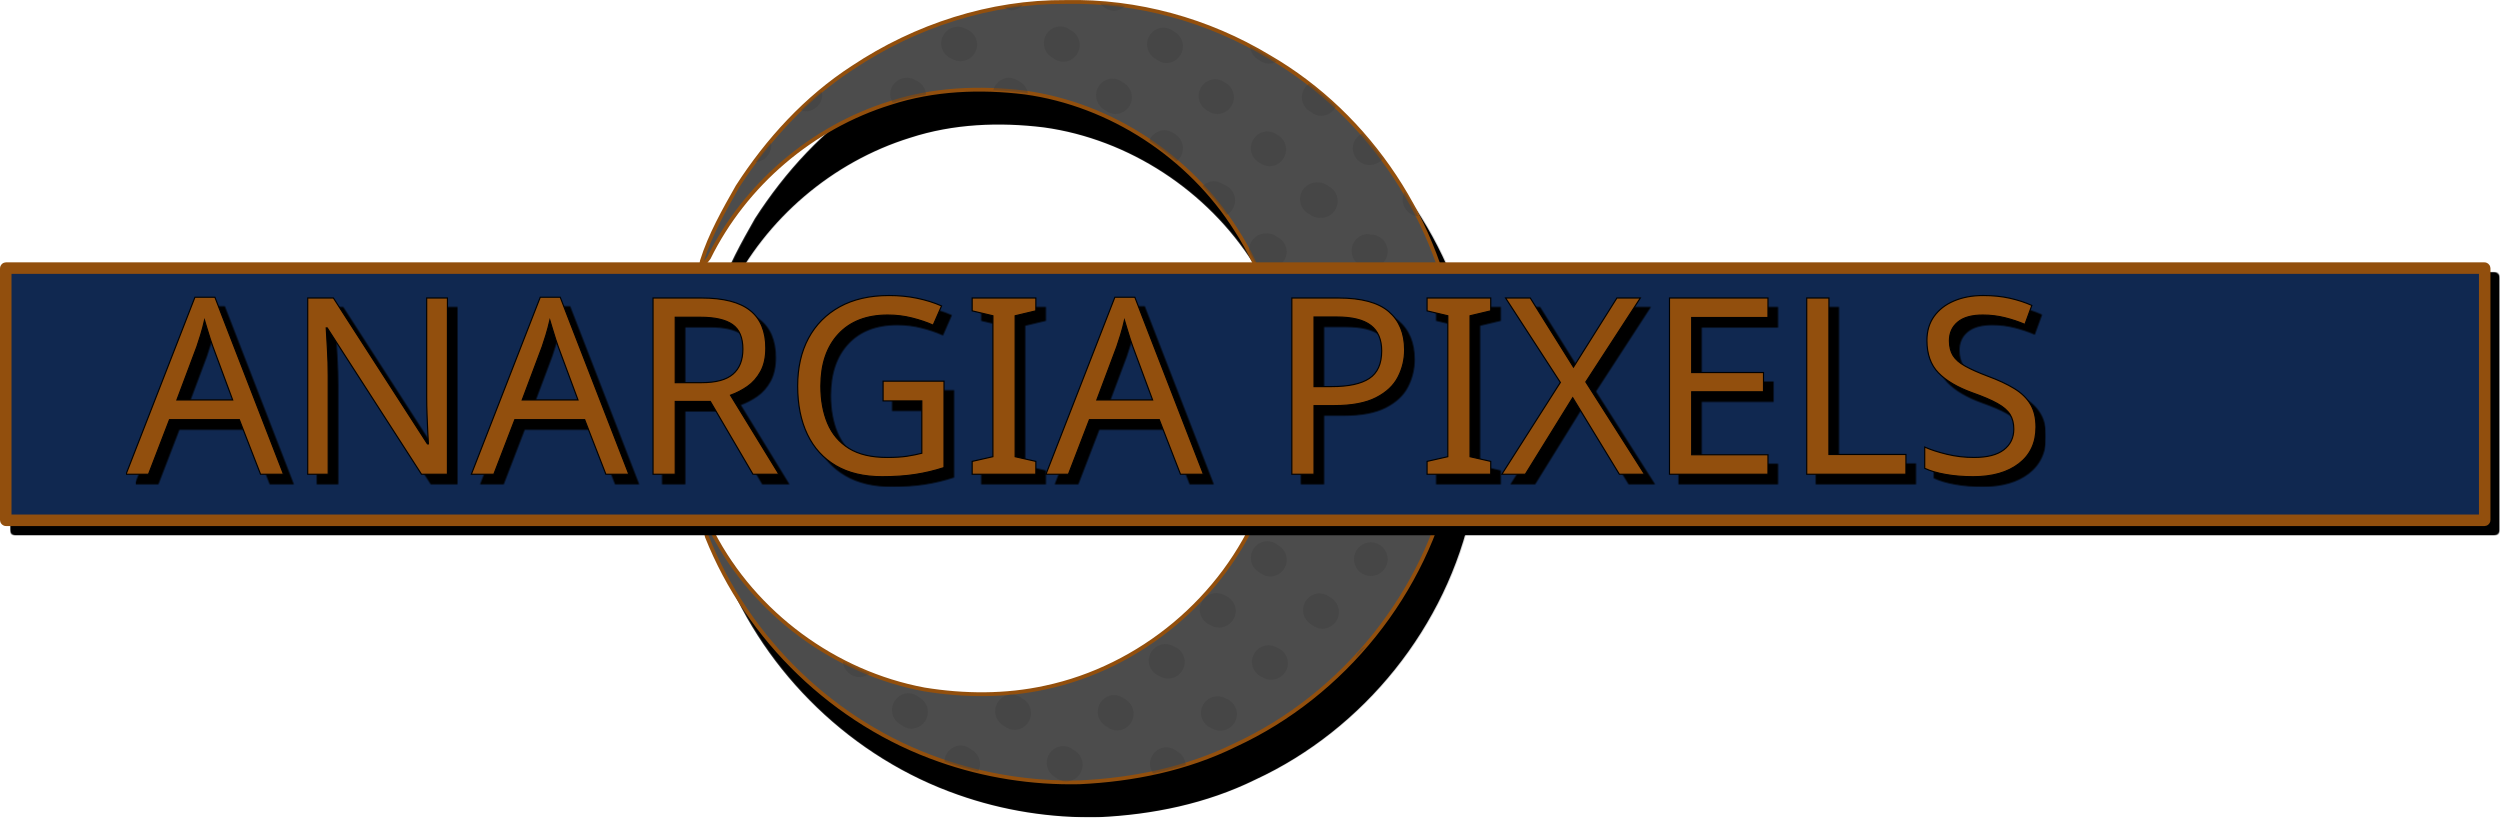
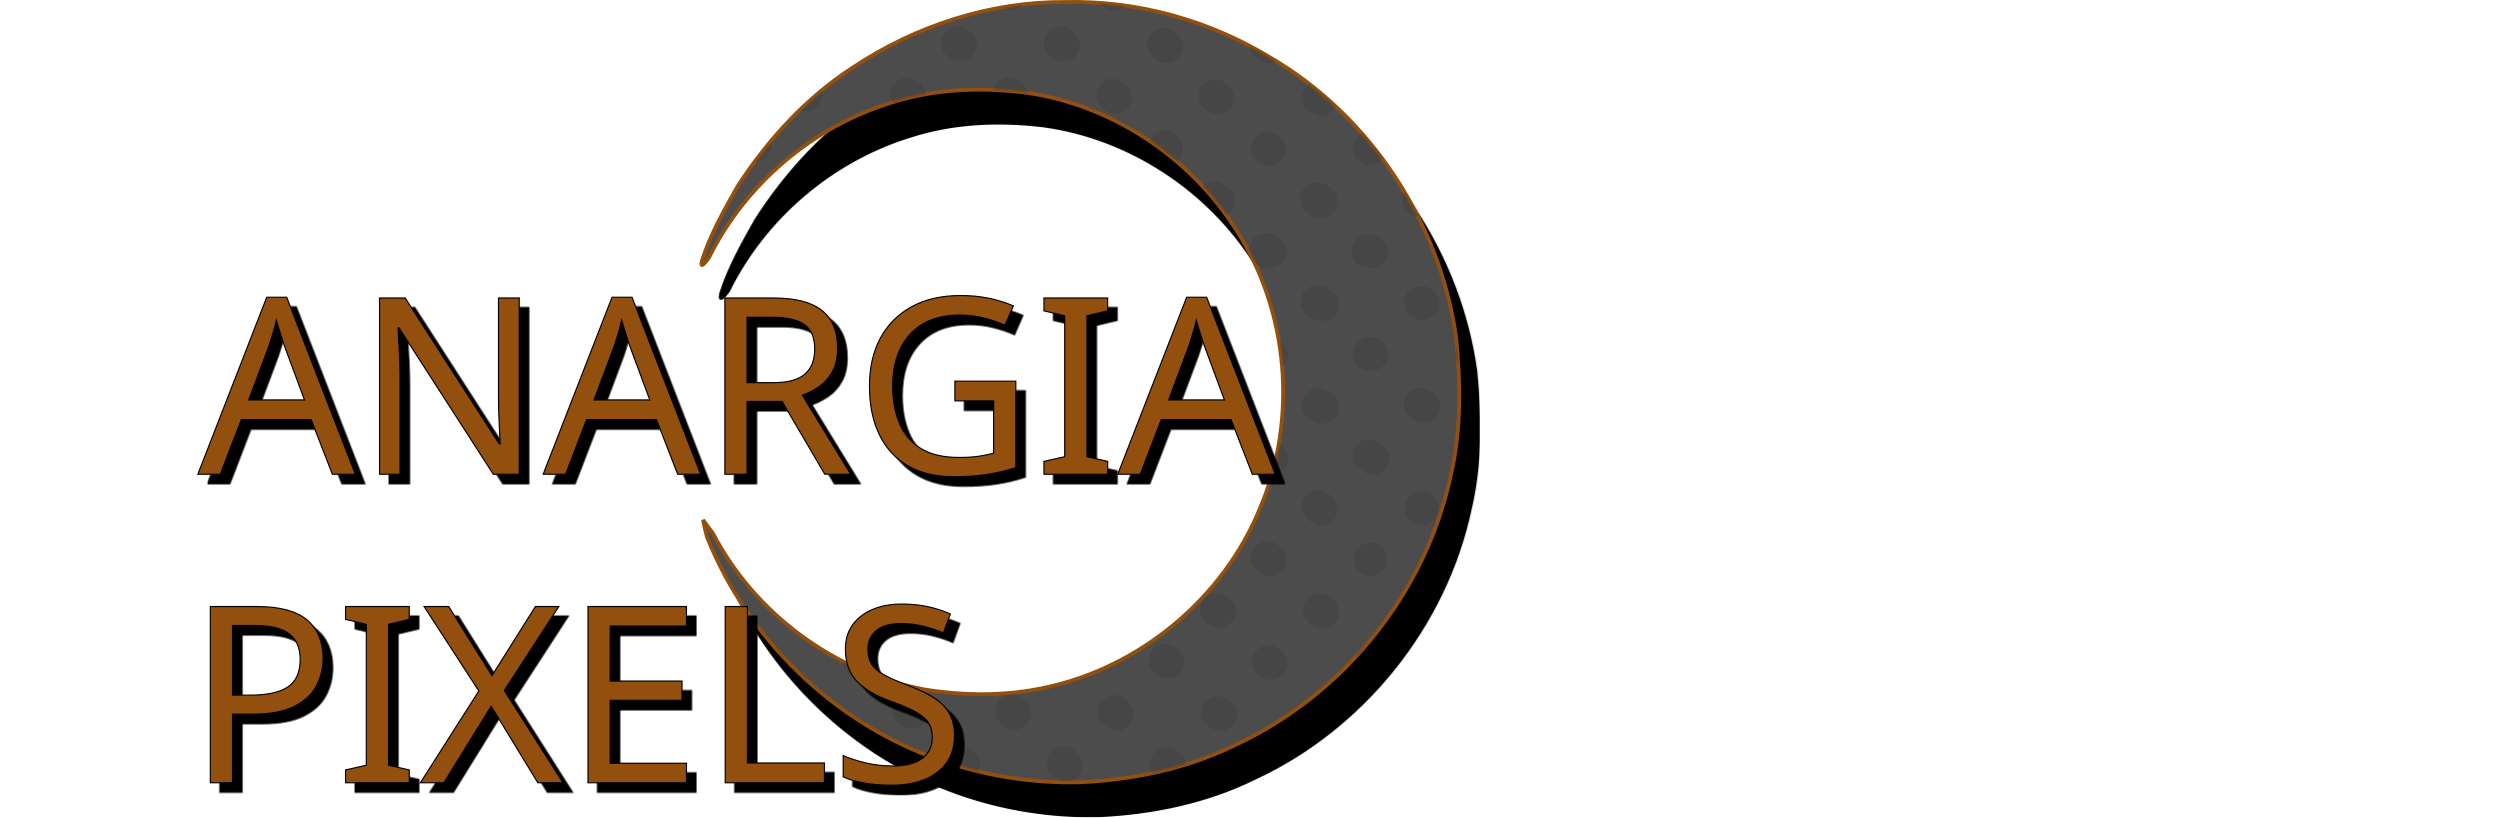
<svg xmlns="http://www.w3.org/2000/svg" width="864.289" height="282.545" viewBox="0 0 864.289 282.545" version="1.1" id="svg5">
  <defs id="defs2">
    <filter style="color-interpolation-filters:sRGB" id="filter16580" x="-0" y="-0.004" width="1.008" height="1.168">
      <feFlood flood-opacity="1" flood-color="rgb(0,0,0)" result="flood" id="feFlood16570" />
      <feComposite in="flood" in2="SourceGraphic" operator="in" result="composite1" id="feComposite16572" />
      <feGaussianBlur in="composite1" stdDeviation="0" result="blur" id="feGaussianBlur16574" />
      <feOffset dx="6.632" dy="11.4" result="offset" id="feOffset16576" />
      <feComposite in="SourceGraphic" in2="offset" operator="over" result="composite2" id="feComposite16578" />
    </filter>
    <filter style="color-interpolation-filters:sRGB" id="filter23735" x="-0.003" y="-0.002" width="1.03" height="1.047">
      <feFlood flood-opacity="1" flood-color="rgb(0,0,0)" result="flood" id="feFlood23725" />
      <feComposite in="flood" in2="SourceGraphic" operator="in" result="composite1" id="feComposite23727" />
      <feGaussianBlur in="composite1" stdDeviation="0" result="blur" id="feGaussianBlur23729" />
      <feOffset dx="6.632" dy="11.4" result="offset" id="feOffset23731" />
      <feComposite in="SourceGraphic" in2="offset" operator="over" result="composite2" id="feComposite23733" />
    </filter>
    <filter style="color-interpolation-filters:sRGB" id="filter1163" x="-0" y="-0.004" width="1.008" height="1.097">
      <feFlood flood-opacity="1" flood-color="rgb(0,0,0)" result="flood" id="feFlood1153" />
      <feComposite in="flood" in2="SourceGraphic" operator="in" result="composite1" id="feComposite1155" />
      <feGaussianBlur in="composite1" stdDeviation="0" result="blur" id="feGaussianBlur1157" />
      <feOffset dx="6.4" dy="6.4" result="offset" id="feOffset1159" />
      <feComposite in="SourceGraphic" in2="offset" operator="over" result="composite2" id="feComposite1161" />
    </filter>
    <filter style="color-interpolation-filters:sRGB" id="filter23735-5" x="-0.003" y="-0.002" width="1.03" height="1.047">
      <feFlood flood-opacity="1" flood-color="rgb(0,0,0)" result="flood" id="feFlood23725-5" />
      <feComposite in="flood" in2="SourceGraphic" operator="in" result="composite1" id="feComposite23727-3" />
      <feGaussianBlur in="composite1" stdDeviation="0" result="blur" id="feGaussianBlur23729-5" />
      <feOffset dx="6.632" dy="11.4" result="offset" id="feOffset23731-3" />
      <feComposite in="SourceGraphic" in2="offset" operator="over" result="composite2" id="feComposite23733-2" />
    </filter>
-     <filter style="color-interpolation-filters:sRGB" id="filter3571" x="-0" y="-0.003" width="1.005" height="1.06">
+     <filter style="color-interpolation-filters:sRGB" id="filter3571" x="-0" y="-0.001" width="1.009" height="1.022">
      <feFlood flood-opacity="1" flood-color="rgb(0,0,0)" result="flood" id="feFlood3561" />
      <feComposite in="flood" in2="SourceGraphic" operator="in" result="composite1" id="feComposite3563" />
      <feGaussianBlur in="composite1" stdDeviation="0" result="blur" id="feGaussianBlur3565" />
      <feOffset dx="3.3" dy="3.3" result="offset" id="feOffset3567" />
      <feComposite in="SourceGraphic" in2="offset" operator="over" result="composite2" id="feComposite3569" />
    </filter>
    <filter style="color-interpolation-filters:sRGB" id="filter1040" x="-0.002" y="-0.023" width="1.008" height="1.083">
      <feFlood flood-opacity="1" flood-color="rgb(0,0,0)" result="flood" id="feFlood1030" />
      <feComposite in="flood" in2="SourceGraphic" operator="in" result="composite1" id="feComposite1032" />
      <feGaussianBlur in="composite1" stdDeviation="0" result="blur" id="feGaussianBlur1034" />
      <feOffset dx="3.3" dy="3.3" result="offset" id="feOffset1036" />
      <feComposite in="SourceGraphic" in2="offset" operator="over" result="composite2" id="feComposite1038" />
    </filter>
  </defs>
  <g id="layer1" transform="translate(-183.6566,-175.4587)">
    <rect style="display:none;fill:#1f1f1f;fill-opacity:1;stroke:#924f0d;stroke-width:6.4;stroke-linecap:round;stroke-linejoin:miter;stroke-dasharray:none;stroke-opacity:1;paint-order:fill markers stroke" id="rect27076" width="907.583" height="435.66" x="160.36" y="163.141" ry="0.1" />
    <g id="g2379">
      <path style="fill:#4c4c4c;fill-opacity:1;stroke:#924f0d;stroke-width:1.318;stroke-linecap:round;stroke-linejoin:miter;stroke-dasharray:none;stroke-opacity:1;paint-order:fill markers stroke;filter:url(#filter23735)" d="m 552.108,176.146 c -26.117,-0.191 -51.903,8.22 -73.584,22.623 -16.19,10.477 -29.499,25.047 -39.912,41.182 -4.673,8.249 -9.442,16.635 -12.298,25.705 -0.865,3.373 1.729,-0.172 2.403,-1.044 12.53,-25.413 35.755,-45.182 62.787,-53.561 14.964,-4.87 31.018,-5.505 46.505,-3.601 29.678,4.102 57.043,22.182 72.96,47.422 18.255,28.193 21.363,65.316 8.355,96.167 -12.7,31.186 -41.412,55.147 -74.317,62.12 -13.698,2.993 -27.986,2.898 -41.805,0.651 -30.866,-5.748 -58.645,-26.182 -73.14,-54.096 -1.139,-1.382 -2.327,-3.131 -3.355,-4.505 0.395,1.868 0.772,3.72 1.324,5.788 14.19,35.635 44.185,64.561 80.424,77.201 15.478,5.476 31.995,8.073 48.394,7.715 18.54,-0.857 37.09,-4.655 53.82,-12.884 37.483,-17.323 66.026,-52.812 74.55,-93.261 3.639,-15.444 3.414,-31.523 1.901,-47.224 -5.464,-40.006 -29.704,-77.166 -64.739,-97.452 -21.113,-12.72 -45.606,-19.471 -70.276,-18.946 z" id="path18500" />
      <path id="path4221" style="display:inline;opacity:0.345;fill:#3b3b3b;fill-opacity:1;stroke:none;stroke-width:1.549;stroke-linecap:round;stroke-dasharray:none;stroke-opacity:1;paint-order:fill markers stroke" d="m 563.921,176.608 a 5.818,5.818 0 0 0 1.377,1.271 5.818,5.818 0 0 0 3.502,1.334 5.818,5.818 0 0 0 3.795,-1.709 c -2.879,-0.401 -5.771,-0.692 -8.674,-0.896 z m -26.58,0.479 c -2.166,0.253 -4.315,0.615 -6.465,0.98 a 5.818,5.818 0 0 0 2.459,0.938 5.818,5.818 0 0 0 4.006,-1.918 z m 12.873,7.49 a 5.818,5.818 0 0 0 -5.68,5.908 5.818,5.818 0 0 0 3.137,5.021 5.818,5.818 0 0 0 3.502,1.334 5.818,5.818 0 0 0 5.771,-5.816 l -0.002,-0.186 a 5.818,5.818 0 0 0 -3.184,-4.965 5.818,5.818 0 0 0 -3.545,-1.297 z m -35.516,0.123 a 5.818,5.818 0 0 0 -5.68,5.91 5.818,5.818 0 0 0 3.672,5.16 5.818,5.818 0 0 0 3.02,0.861 5.818,5.818 0 0 0 5.771,-5.818 l -0.004,-0.184 a 5.818,5.818 0 0 0 -3.73,-5.096 5.818,5.818 0 0 0 -3.049,-0.834 z m 71.189,0.297 a 5.818,5.818 0 0 0 -5.68,5.908 5.818,5.818 0 0 0 3.137,5.023 5.818,5.818 0 0 0 3.5,1.334 5.818,5.818 0 0 0 5.773,-5.818 l -0.004,-0.184 a 5.818,5.818 0 0 0 -3.188,-4.967 5.818,5.818 0 0 0 -3.539,-1.297 z m 29.869,6.402 a 5.818,5.818 0 0 0 3.051,4.738 5.818,5.818 0 0 0 3.5,1.334 5.818,5.818 0 0 0 2.748,-0.742 c -0.824,-0.503 -1.624,-1.043 -2.461,-1.527 -2.237,-1.348 -4.529,-2.591 -6.838,-3.803 z m -118.684,10.928 a 5.818,5.818 0 0 0 -5.68,5.908 5.818,5.818 0 0 0 0.943,2.746 c 3.77,-1.195 7.606,-2.125 11.484,-2.814 a 5.818,5.818 0 0 0 -3.699,-5.006 5.818,5.818 0 0 0 -3.049,-0.834 z m 35.252,0 a 5.818,5.818 0 0 0 -5.287,4.338 c 3.744,0.142 7.481,0.441 11.184,0.896 0.274,0.038 0.545,0.096 0.818,0.137 a 5.818,5.818 0 0 0 -3.439,-4.324 5.818,5.818 0 0 0 -3.275,-1.047 z m 35.936,0.297 a 5.818,5.818 0 0 0 -5.678,5.908 5.818,5.818 0 0 0 3.137,5.021 5.818,5.818 0 0 0 3.498,1.334 5.818,5.818 0 0 0 5.773,-5.818 l -0.004,-0.182 a 5.818,5.818 0 0 0 -3.182,-4.965 5.818,5.818 0 0 0 -3.545,-1.299 z m 35.463,0.209 a 5.818,5.818 0 0 0 -5.68,5.91 5.818,5.818 0 0 0 3.145,5.023 5.818,5.818 0 0 0 3.283,1.121 5.818,5.818 0 0 0 5.771,-5.818 l -0.004,-0.182 a 5.818,5.818 0 0 0 -3.199,-4.969 5.818,5.818 0 0 0 -3.316,-1.086 z m 32.51,1.561 a 5.818,5.818 0 0 0 -2.516,4.768 5.818,5.818 0 0 0 3.135,5.021 5.818,5.818 0 0 0 3.502,1.336 5.818,5.818 0 0 0 5.162,-3.244 c -2.97,-2.769 -6.064,-5.401 -9.283,-7.881 z m -168.586,2.668 c -2.48,2.057 -4.866,4.224 -7.184,6.465 a 5.818,5.818 0 0 0 1.684,0.434 5.818,5.818 0 0 0 5.771,-5.816 l -0.002,-0.184 a 5.818,5.818 0 0 0 -0.27,-0.898 z m 118.451,13.398 a 5.818,5.818 0 0 0 -5.119,3.656 c 3.277,2.2 6.425,4.585 9.438,7.133 a 5.818,5.818 0 0 0 2.201,-4.553 l -0.004,-0.184 a 5.818,5.818 0 0 0 -3.201,-4.969 5.818,5.818 0 0 0 -3.314,-1.084 z m 35.67,0.42 a 5.818,5.818 0 0 0 -5.678,5.908 5.818,5.818 0 0 0 3.143,5.025 5.818,5.818 0 0 0 3.285,1.121 5.818,5.818 0 0 0 5.771,-5.818 l -0.002,-0.184 a 5.818,5.818 0 0 0 -3.203,-4.969 5.818,5.818 0 0 0 -3.316,-1.084 z m 32.791,0.719 a 5.818,5.818 0 0 0 -3.217,5.189 5.818,5.818 0 0 0 5.863,5.727 5.818,5.818 0 0 0 4.496,-2.186 c -2.245,-3.019 -4.655,-5.909 -7.143,-8.73 z m -204.51,3.189 c -1.821,2.194 -3.577,4.438 -5.271,6.729 a 5.818,5.818 0 0 0 5.514,-5.746 l -0.002,-0.186 a 5.818,5.818 0 0 0 -0.24,-0.797 z m 153.043,13.311 a 5.818,5.818 0 0 0 -3.697,1.695 c 2.96,3.168 5.736,6.5 8.27,10.01 a 5.818,5.818 0 0 0 2.998,-5.061 l -0.002,-0.186 a 5.818,5.818 0 0 0 -3.201,-4.967 5.818,5.818 0 0 0 -1.234,-0.582 5.818,5.818 0 0 0 -3.133,-0.91 z m 36.303,0.408 a 5.818,5.818 0 0 0 -0.307,0.09 5.818,5.818 0 0 0 -0.322,-0.078 5.818,5.818 0 0 0 -5.68,5.908 5.818,5.818 0 0 0 3.137,5.021 5.818,5.818 0 0 0 3.502,1.334 5.818,5.818 0 0 0 0.322,-0.088 5.818,5.818 0 0 0 0.307,0.078 5.818,5.818 0 0 0 5.771,-5.82 l -0.004,-0.184 a 5.818,5.818 0 0 0 -3.186,-4.965 5.818,5.818 0 0 0 -3.541,-1.297 z m 29.887,3.217 a 5.818,5.818 0 0 0 -0.732,2.912 5.818,5.818 0 0 0 5.457,5.621 c -1.47,-2.902 -3.053,-5.743 -4.725,-8.533 z m -47.514,14.408 a 5.818,5.818 0 0 0 -0.311,0.09 5.818,5.818 0 0 0 -0.318,-0.076 5.818,5.818 0 0 0 -5.68,5.908 5.818,5.818 0 0 0 0.221,0.738 c 0.531,1.015 1.086,2.019 1.582,3.051 a 5.818,5.818 0 0 0 1.334,1.232 5.818,5.818 0 0 0 3.502,1.334 5.818,5.818 0 0 0 0.479,-0.051 5.818,5.818 0 0 0 0.15,0.039 5.818,5.818 0 0 0 0.324,-0.09 5.818,5.818 0 0 0 1.02,-0.279 5.818,5.818 0 0 0 4.43,-5.449 l -0.004,-0.184 a 5.818,5.818 0 0 0 -3.184,-4.965 5.818,5.818 0 0 0 -3.545,-1.299 z m 34.834,0.223 a 5.818,5.818 0 0 0 -5.68,5.908 5.818,5.818 0 0 0 5.863,5.727 5.818,5.818 0 0 0 0.035,-0.01 5.818,5.818 0 0 0 0.807,0.209 5.818,5.818 0 0 0 5.77,-5.82 l -0.002,-0.184 a 5.818,5.818 0 0 0 -5.953,-5.633 5.818,5.818 0 0 0 -0.01,0.004 5.818,5.818 0 0 0 -0.83,-0.201 z m -17.627,17.627 a 5.818,5.818 0 0 0 -5.68,5.908 5.818,5.818 0 0 0 3.137,5.021 5.818,5.818 0 0 0 3.502,1.336 5.818,5.818 0 0 0 0.059,-0.006 5.818,5.818 0 0 0 0.781,0.201 5.818,5.818 0 0 0 5.771,-5.816 l -0.002,-0.184 a 5.818,5.818 0 0 0 -3.184,-4.965 5.818,5.818 0 0 0 -3.543,-1.299 5.818,5.818 0 0 0 -0.012,0.004 5.818,5.818 0 0 0 -0.83,-0.201 z m 36.303,0.408 a 5.818,5.818 0 0 0 -0.307,0.09 5.818,5.818 0 0 0 -0.322,-0.078 5.818,5.818 0 0 0 -5.68,5.908 5.818,5.818 0 0 0 5.863,5.725 5.818,5.818 0 0 0 0.324,-0.09 5.818,5.818 0 0 0 0.307,0.08 5.818,5.818 0 0 0 5.771,-5.818 l -0.004,-0.184 a 5.818,5.818 0 0 0 -5.953,-5.633 z m -17.625,17.627 a 5.818,5.818 0 0 0 -0.305,0.088 5.818,5.818 0 0 0 -0.326,-0.078 5.818,5.818 0 0 0 -5.68,5.91 5.818,5.818 0 0 0 5.863,5.725 5.818,5.818 0 0 0 0.328,-0.09 5.818,5.818 0 0 0 0.303,0.078 5.818,5.818 0 0 0 5.771,-5.816 l -0.002,-0.186 a 5.818,5.818 0 0 0 -5.953,-5.631 z m -31.691,1.547 c 0.481,2.869 0.884,5.751 1.129,8.65 a 5.818,5.818 0 0 0 1.83,-3.961 l -0.004,-0.186 a 5.818,5.818 0 0 0 -2.955,-4.504 z m 61.561,1.715 a 5.818,5.818 0 0 0 -0.717,2.867 5.818,5.818 0 0 0 1.156,3.215 c -0.122,-2.032 -0.264,-4.059 -0.439,-6.082 z m -48.127,14.375 a 5.818,5.818 0 0 0 -5.678,5.908 5.818,5.818 0 0 0 3.135,5.021 5.818,5.818 0 0 0 3.502,1.334 5.818,5.818 0 0 0 0.324,-0.09 5.818,5.818 0 0 0 0.307,0.08 5.818,5.818 0 0 0 5.771,-5.818 l -0.002,-0.184 a 5.818,5.818 0 0 0 -3.732,-5.098 5.818,5.818 0 0 0 -0.453,-0.205 5.818,5.818 0 0 0 -3.174,-0.949 z m 35.254,0 a 5.818,5.818 0 0 0 -5.68,5.908 5.818,5.818 0 0 0 3.818,5.199 5.818,5.818 0 0 0 3.096,0.936 5.818,5.818 0 0 0 5.771,-5.818 l -0.004,-0.184 a 5.818,5.818 0 0 0 -3.871,-5.131 5.818,5.818 0 0 0 -3.131,-0.91 z m -17.627,17.627 a 5.818,5.818 0 0 0 -5.68,5.908 5.818,5.818 0 0 0 3.285,5.061 5.818,5.818 0 0 0 3.576,1.406 5.818,5.818 0 0 0 5.771,-5.816 l -0.002,-0.184 a 5.818,5.818 0 0 0 -3.324,-4.998 5.818,5.818 0 0 0 -3.627,-1.377 z m -31.064,1.584 c -0.608,3.583 -1.37,7.14 -2.355,10.639 a 5.818,5.818 0 0 0 5.527,-5.789 l -0.002,-0.182 a 5.818,5.818 0 0 0 -3.17,-4.668 z m 13.438,16.043 a 5.818,5.818 0 0 0 -5.678,5.906 5.818,5.818 0 0 0 3.131,5.021 5.818,5.818 0 0 0 3.506,1.336 5.818,5.818 0 0 0 5.771,-5.818 l -0.004,-0.184 a 5.818,5.818 0 0 0 -3.186,-4.965 5.818,5.818 0 0 0 -3.541,-1.297 z m 35.674,0.42 a 5.818,5.818 0 0 0 -5.68,5.908 5.818,5.818 0 0 0 5.863,5.725 5.818,5.818 0 0 0 5.771,-5.816 l -0.002,-0.186 a 5.818,5.818 0 0 0 -5.953,-5.631 z m -248.15,9.992 c 0.019,0.091 0.045,0.192 0.064,0.283 a 5.818,5.818 0 0 0 0.135,-0.016 c -0.062,-0.084 -0.138,-0.186 -0.199,-0.268 z m 194.85,7.213 a 5.818,5.818 0 0 0 -5.678,5.908 5.818,5.818 0 0 0 3.139,5.025 5.818,5.818 0 0 0 3.498,1.332 5.818,5.818 0 0 0 5.773,-5.818 l -0.004,-0.186 a 5.818,5.818 0 0 0 -3.184,-4.963 5.818,5.818 0 0 0 -3.545,-1.299 z m 35.674,0.42 a 5.818,5.818 0 0 0 -5.68,5.91 5.818,5.818 0 0 0 5.865,5.725 5.818,5.818 0 0 0 5.77,-5.818 l -0.002,-0.184 a 5.818,5.818 0 0 0 -5.953,-5.633 z m -53.352,17.541 a 5.818,5.818 0 0 0 -5.68,5.908 5.818,5.818 0 0 0 3.674,5.16 5.818,5.818 0 0 0 3.018,0.863 5.818,5.818 0 0 0 5.771,-5.82 l -0.004,-0.184 a 5.818,5.818 0 0 0 -3.729,-5.094 5.818,5.818 0 0 0 -3.051,-0.834 z m 35.727,0.086 a 5.818,5.818 0 0 0 -5.68,5.908 5.818,5.818 0 0 0 3.135,5.021 5.818,5.818 0 0 0 3.502,1.334 5.818,5.818 0 0 0 5.771,-5.816 l -0.002,-0.184 a 5.818,5.818 0 0 0 -3.184,-4.965 5.818,5.818 0 0 0 -3.543,-1.299 z m -53.354,17.541 a 5.818,5.818 0 0 0 -5.678,5.906 5.818,5.818 0 0 0 3.672,5.16 5.818,5.818 0 0 0 3.018,0.863 5.818,5.818 0 0 0 5.771,-5.818 l -0.002,-0.184 a 5.818,5.818 0 0 0 -3.73,-5.096 5.818,5.818 0 0 0 -3.051,-0.832 z m 35.674,0.42 a 5.818,5.818 0 0 0 -5.68,5.908 5.818,5.818 0 0 0 3.674,5.16 5.818,5.818 0 0 0 3.016,0.861 5.818,5.818 0 0 0 5.773,-5.816 l -0.004,-0.186 a 5.818,5.818 0 0 0 -3.732,-5.098 5.818,5.818 0 0 0 -3.047,-0.83 z m 33.684,0.412 a 5.818,5.818 0 0 0 -3.477,3.889 c 1.185,-1.274 2.341,-2.571 3.477,-3.889 z m -180.783,5.141 a 5.818,5.818 0 0 0 5.787,5.451 5.818,5.818 0 0 0 3.498,-1.223 c -3.159,-1.265 -6.263,-2.663 -9.285,-4.229 z m 22.664,11.021 a 5.818,5.818 0 0 0 -5.68,5.91 5.818,5.818 0 0 0 3.137,5.021 5.818,5.818 0 0 0 3.502,1.334 5.818,5.818 0 0 0 5.771,-5.818 l -0.004,-0.184 a 5.818,5.818 0 0 0 -3.184,-4.965 5.818,5.818 0 0 0 -3.543,-1.299 z m 35.674,0.422 a 5.818,5.818 0 0 0 -5.68,5.908 5.818,5.818 0 0 0 3.135,5.021 5.818,5.818 0 0 0 3.502,1.334 5.818,5.818 0 0 0 5.771,-5.816 l -0.002,-0.186 a 5.818,5.818 0 0 0 -3.186,-4.965 5.818,5.818 0 0 0 -3.541,-1.297 z m 35.461,0.209 a 5.818,5.818 0 0 0 -5.678,5.908 5.818,5.818 0 0 0 3.137,5.023 5.818,5.818 0 0 0 3.5,1.334 5.818,5.818 0 0 0 5.773,-5.818 l -0.004,-0.186 a 5.818,5.818 0 0 0 -3.184,-4.963 5.818,5.818 0 0 0 -3.545,-1.299 z m 35.674,0.42 a 5.818,5.818 0 0 0 -5.68,5.91 5.818,5.818 0 0 0 3.674,5.16 5.818,5.818 0 0 0 3.016,0.861 5.818,5.818 0 0 0 5.773,-5.818 l -0.004,-0.184 a 5.818,5.818 0 0 0 -3.73,-5.096 5.818,5.818 0 0 0 -3.049,-0.834 z m -88.762,16.998 a 5.818,5.818 0 0 0 -5.609,5.629 c 3.831,1.305 7.719,2.435 11.654,3.389 a 5.818,5.818 0 0 0 0.686,-2.572 l -0.004,-0.184 a 5.818,5.818 0 0 0 -3.186,-4.965 5.818,5.818 0 0 0 -3.541,-1.297 z m 35.463,0.209 a 5.818,5.818 0 0 0 -5.68,5.908 5.818,5.818 0 0 0 3.137,5.021 5.818,5.818 0 0 0 3.5,1.334 5.818,5.818 0 0 0 5.773,-5.818 l -0.004,-0.184 a 5.818,5.818 0 0 0 -3.186,-4.965 5.818,5.818 0 0 0 -3.541,-1.297 z m 35.672,0.42 a 5.818,5.818 0 0 0 -5.68,5.908 5.818,5.818 0 0 0 1.088,3.129 c 3.802,-0.807 7.563,-1.777 11.275,-2.914 a 5.818,5.818 0 0 0 -3.139,-4.824 5.818,5.818 0 0 0 -3.545,-1.299 z" />
    </g>
-     <rect style="display:inline;fill:#102850;fill-opacity:1;stroke:#924f0d;stroke-width:3.976;stroke-dasharray:none;stroke-opacity:1;paint-order:fill markers stroke;filter:url(#filter1040)" id="rect11228" width="857.014" height="87.196" x="185.644" y="268.143" ry="0.105" />
    <g aria-label="anargia Pixels" id="name" style="font-size:96px;font-family:Castellar;-inkscape-font-specification:'Castellar, Normal';letter-spacing:0px;display:none;fill:#924f0d;stroke:#000000;stroke-width:0.6;paint-order:fill markers stroke;filter:url(#filter1163)" transform="matrix(0.8921022,0,0,0.8921022,64.69722,33.50343)">
      <path d="m 207.401,282.787 24.328,58.266 h 3.141 L 208.948,278.849 Z m -0.75,3.938 q -1.266,2.484 -3.375,7.266 -2.062,4.781 -3.75,8.953 -1.688,4.172 -3.516,8.906 -1.828,4.688 -2.438,6.188 2.766,0.375 6.422,0.516 3.703,0.141 7.031,0.141 8.203,0 13.453,-0.656 -1.781,-5.297 -6.047,-15.047 -4.266,-9.797 -7.781,-16.266 z m 4.969,-13.172 20.297,48.422 q 3.938,9.469 9.188,18.797 l 7.781,1.641 v 0.469 H 215.792 V 342.412 l 12.75,-1.641 q -0.703,-4.641 -2.625,-10.078 -1.875,-5.484 -4.172,-9.516 h -29.391 q -1.875,4.734 -3.047,7.781 -1.125,3.047 -2.203,6.328 -1.031,3.281 -1.359,5.484 l 12.281,1.641 v 0.469 H 171.823 V 342.412 l 8.625,-1.641 q 3.141,-5.438 5.766,-12 l 21.703,-55.219 z" style="display:inline" id="path1267" />
      <path d="m 247.186,274.724 v -0.469 h 20.419 c 1.562,2.125 3.578,4.688 6.047,7.688 2.5,3 4.719,5.578 6.656,7.734 l 21,23.344 c 2.781,3.031 4.938,5.375 6.469,7.031 1.562,1.656 3.578,3.672 6.047,6.047 0.188,-2.156 0.312,-4.172 0.375,-6.047 0.062,-1.875 0.094,-3.641 0.094,-5.297 v -20.25 c 0,-7.281 -0.359,-13.297 -1.078,-18.047 l -11.391,-1.734 v -0.469 h 27.891 v 0.469 l -11.391,1.828 c -0.594,4.375 -0.891,9.969 -0.891,16.781 v 51.375 h -0.469 c -4.781,-6.062 -9.516,-11.734 -14.203,-17.016 l -28.688,-31.969 c -4.25,-4.531 -7.875,-8.141 -10.875,-10.828 -0.438,4.25 -0.656,8.219 -0.656,11.906 v 29.672 c 0,3.969 0.312,8.703 0.938,14.203 l 11.906,1.734 v 0.469 l -27.45,0.007 -0.007,-0.172 10.488,-1.945 c 0.375,-2.25 0.641,-5.453 0.797,-9.609 0.156,-4.156 0.234,-7.859 0.234,-11.109 v -22.969 c 0,-2.719 -0.047,-5.406 -0.141,-8.062 -0.094,-2.688 -0.266,-5.344 -0.516,-7.969 l -6.234,-4.594 z m 10.763,1.266 56.625,62.953 V 334.537 l -52.688,-58.547 z" style="display:inline" id="path1269" />
      <path d="m 364.046,282.787 24.328,58.266 h 3.141 l -25.922,-62.203 z m -0.75,3.938 q -1.266,2.484 -3.375,7.266 -2.062,4.781 -3.75,8.953 -1.688,4.172 -3.516,8.906 -1.828,4.688 -2.438,6.188 2.766,0.375 6.422,0.516 3.703,0.141 7.031,0.141 8.203,0 13.453,-0.656 -1.781,-5.297 -6.047,-15.047 -4.266,-9.797 -7.781,-16.266 z m 4.969,-13.172 20.297,48.422 q 3.938,9.469 9.188,18.797 l 7.781,1.641 v 0.469 h -33.094 v -0.469 l 12.75,-1.641 q -0.703,-4.641 -2.625,-10.078 -1.875,-5.484 -4.172,-9.516 h -29.391 q -1.875,4.734 -3.047,7.781 -1.125,3.047 -2.203,6.328 -1.031,3.281 -1.359,5.484 l 12.281,1.641 v 0.469 h -26.203 v -0.469 l 8.625,-1.641 q 3.141,-5.438 5.766,-12 l 21.703,-55.219 z" style="display:inline" id="path1271" />
      <path d="m 419.158,314.943 v -14.484 q 0,-5.578 -0.375,-12.75 -0.375,-7.219 -0.938,-11.344 l -11.25,-1.641 v -0.469 h 30.797 q 8.766,0 13.969,3.516 5.25,3.469 7.266,7.969 2.016,4.453 2.016,7.688 0,4.453 -2.016,7.969 -2.016,3.469 -5.297,5.531 -3.234,2.062 -6.609,2.438 v 0.188 q 3.188,1.266 5.297,3.375 1.641,1.641 3.75,4.641 2.109,2.953 5.578,8.109 3.469,5.156 5.578,8.062 2.109,2.906 3.891,4.734 3.938,3.938 7.781,3.938 v 0.469 h -8.156 q -6.844,0 -10.875,-4.125 -1.594,-1.594 -3.188,-3.75 -1.547,-2.203 -4.969,-7.172 -3.375,-4.969 -5.719,-8.203 -2.297,-3.234 -3.656,-4.594 -2.016,-2.016 -3.703,-2.672 -1.641,-0.703 -4.875,-0.703 -2.953,0 -4.594,0.328 -0.281,2.531 -0.281,5.625 v 8.672 q 0,5.484 1.172,14.484 l 11.672,1.641 v 0.469 h -34.828 v -0.469 l 11.016,-1.641 q 0.703,-4.734 1.125,-13.312 0.422,-8.578 0.422,-12.516 z m 9.328,-21.422 v 7.688 q 0,4.078 0.281,7.594 1.828,0.281 5.297,0.281 6,0 9.656,-2.062 3.703,-2.062 5.25,-5.344 1.594,-3.328 1.594,-7.266 0,-3.891 -1.547,-7.172 -1.5,-3.281 -3.938,-5.531 -2.391,-2.297 -5.391,-3.516 -2.953,-1.266 -5.812,-1.266 -2.719,0 -4.266,0.375 -0.422,2.719 -0.797,7.781 -0.328,5.062 -0.328,8.438 z m 16.875,23.25 10.172,14.766 q 3.656,5.203 6.516,7.453 2.859,2.203 6.75,2.25 v -0.469 q -3.703,-1.078 -9.516,-9.516 l -8.156,-11.719 q -2.625,-3.844 -4.922,-5.812 -2.297,-1.969 -5.625,-2.625 l -0.188,0.375 q 2.625,1.688 4.969,5.297 z m -25.031,-40.688 v 64.969 h 3.375 v -64.969 z m 12.844,-0.797 v 0.469 q 6.422,0.141 10.734,3.141 4.359,2.953 6.328,7.266 1.969,4.312 1.969,8.531 0,9.375 -8.156,13.547 l 0.281,0.188 q 4.781,-1.219 7.875,-5.203 3.141,-3.984 3.141,-9.516 0,-4.312 -1.688,-7.781 -1.688,-3.516 -4.594,-5.859 -2.859,-2.344 -6.422,-3.562 -3.562,-1.219 -7.172,-1.219 z" style="display:inline" id="path1273" />
      <path d="m 535.165,318.037 v 18.328 l 3.141,-1.172 v -17.156 z m 16.875,-1.359 -7.5,1.734 q -0.609,3.422 -0.984,8.766 -0.375,5.344 -0.328,9.562 -5.391,2.109 -8.812,3.234 -3.375,1.125 -8.109,2.016 -4.688,0.891 -10.266,0.891 -9.234,0 -16.266,-2.906 -7.031,-2.906 -11.625,-7.781 -4.547,-4.922 -6.75,-10.922 -2.203,-6 -2.203,-12.094 0,-7.172 2.438,-13.688 2.438,-6.562 7.172,-11.672 4.734,-5.156 11.578,-8.062 6.891,-2.953 15.562,-2.953 1.359,0 2.109,0.047 0.797,0.047 1.969,0.094 1.172,0.047 3.141,0.141 5.719,0.375 10.828,0.375 4.734,0 7.688,-0.281 l 0.656,15.656 h -0.656 l -3,-10.453 q -1.781,-0.469 -4.453,-0.938 -2.672,-0.516 -6.047,-0.891 -3.328,-0.375 -7.219,-0.375 -8.203,0 -14.25,2.672 -6.047,2.625 -9.75,7.125 -3.656,4.453 -5.344,9.891 -1.688,5.438 -1.688,11.109 0,6.422 2.344,12.141 2.391,5.719 6.703,10.125 4.359,4.406 10.125,6.891 5.766,2.438 12.234,2.438 1.688,0 3.469,-0.188 1.781,-0.188 3.656,-0.469 1.922,-0.328 4.359,-0.703 0.984,-4.172 0.984,-8.812 0,-6.422 -0.984,-10.078 l -12.094,-1.641 v -0.562 h 31.312 z m -30.422,-42.141 v -0.375 q -3.141,-0.281 -5.672,-0.281 -7.594,0 -14.016,2.625 -6.375,2.625 -11.062,7.406 -4.641,4.734 -7.219,11.297 -2.531,6.516 -2.531,13.969 0,8.719 4.359,16.219 4.359,7.453 12.516,11.859 8.156,4.406 19.219,4.406 2.062,0 5.625,-0.422 v -0.375 q -10.312,0.047 -17.719,-2.812 -7.406,-2.859 -11.953,-7.781 -4.547,-4.922 -6.609,-10.781 -2.016,-5.859 -2.016,-11.719 0,-7.219 2.297,-13.312 2.344,-6.094 6.797,-10.547 4.453,-4.453 11.156,-6.891 6.75,-2.484 15.188,-2.484 z" style="display:inline" id="path1275" />
      <path d="m 572.406,276.084 v 64.969 h 3.281 v -64.969 z m 21.141,66.797 h -35.438 v -0.469 l 11.438,-1.734 q 0.797,-5.859 1.172,-14.109 0.422,-8.297 0.422,-16.219 v -7.875 q 0,-16.078 -1.406,-26.109 l -11.625,-1.641 v -0.469 h 35.438 v 0.469 l -11.719,1.641 q -0.516,4.547 -0.75,8.25 -0.234,3.656 -0.422,8.906 -0.188,5.203 -0.188,9.797 v 10.359 q 0,2.859 0.188,9.375 0.234,6.469 0.562,10.969 0.375,4.5 0.703,6.75 l 11.625,1.641 z" style="display:inline" id="path1277" />
      <path d="m 631.43,282.787 24.328,58.266 h 3.141 l -25.922,-62.203 z m -0.75,3.938 q -1.266,2.484 -3.375,7.266 -2.062,4.781 -3.75,8.953 -1.688,4.172 -3.516,8.906 -1.828,4.688 -2.438,6.188 2.766,0.375 6.422,0.516 3.703,0.141 7.031,0.141 8.203,0 13.453,-0.656 -1.781,-5.297 -6.047,-15.047 -4.266,-9.797 -7.781,-16.266 z m 4.969,-13.172 20.297,48.422 q 3.938,9.469 9.188,18.797 l 7.781,1.641 v 0.469 h -33.094 v -0.469 l 12.75,-1.641 q -0.703,-4.641 -2.625,-10.078 -1.875,-5.484 -4.172,-9.516 h -29.391 q -1.875,4.734 -3.047,7.781 -1.125,3.047 -2.203,6.328 -1.031,3.281 -1.359,5.484 l 12.281,1.641 v 0.469 h -26.203 v -0.469 l 8.625,-1.641 q 3.141,-5.438 5.766,-12 l 21.703,-55.219 z" style="display:inline" id="path1279" />
      <path d="M 713.13,273.373 H 745.661 q 7.828,0 12.234,1.453 4.406,1.406 7.266,4.266 2.391,2.391 3.656,5.906 1.312,3.469 1.312,7.172 0,5.531 -2.906,10.266 -2.859,4.688 -8.109,7.547 -5.203,2.812 -11.906,2.812 -5.297,0 -9.609,-0.844 v -0.469 q 0.984,0.094 3,0.094 5.25,0 9.703,-1.781 4.5,-1.828 7.219,-5.625 2.719,-3.844 2.719,-9.609 0,-6.703 -4.172,-12.609 -4.172,-5.906 -12.328,-5.906 -3.938,0 -6.984,0.75 -0.328,1.875 -0.703,9.328 -0.375,7.453 -0.375,10.453 v 22.359 q 0,1.406 0.188,6.375 0.234,4.922 0.469,8.531 0.234,3.609 0.703,6.047 l 11.719,1.734 -0.516,0.562 h -35.109 l 0.188,-0.656 11.344,-1.641 q 0.516,-3.938 0.797,-8.344 0.281,-4.406 0.469,-10.594 0.234,-6.234 0.234,-9.281 v -11.25 q 0,-5.953 -0.375,-13.312 -0.375,-7.406 -0.938,-11.531 l -11.625,-1.641 z m 14.297,1.781 v 65.109 h 3.281 V 275.154 Z m 18.797,-0.656 h -1.688 v 0.469 q 5.297,0.281 9.234,3.047 3.984,2.719 6,7.078 2.016,4.359 2.016,9.375 0,5.719 -2.438,9.469 -2.438,3.75 -5.812,5.438 -3.375,1.688 -6.703,2.016 v 0.562 h 0.844 q 2.625,0 6.656,-1.406 4.078,-1.453 7.453,-5.531 3.375,-4.078 3.375,-11.297 0,-4.453 -1.828,-8.906 -1.828,-4.453 -6.141,-7.359 -4.266,-2.953 -10.969,-2.953 z" style="display:inline" id="path1281" />
      <path d="m 787.427,275.389 v 64.969 h 3.281 v -64.969 z m 21.141,66.797 h -35.438 v -0.469 l 11.438,-1.734 q 0.797,-5.859 1.172,-14.109 0.422,-8.297 0.422,-16.219 v -7.875 q 0,-16.078 -1.406,-26.109 l -11.625,-1.641 v -0.469 h 35.438 v 0.469 l -11.719,1.641 q -0.516,4.547 -0.75,8.25 -0.234,3.656 -0.422,8.906 -0.188,5.203 -0.188,9.797 v 10.359 q 0,2.859 0.188,9.375 0.234,6.469 0.562,10.969 0.375,4.5 0.703,6.75 l 11.625,1.641 z" style="display:inline" id="path1283" />
      <path d="m 822.442,275.154 53.109,65.203 h 3.797 L 826.38,275.154 Z m -12.938,-1.594 h 39.234 v 0.469 l -14.953,1.547 q 2.531,3.938 4.688,7.031 2.203,3.094 4.781,6.375 2.625,3.234 5.719,6.844 3.094,3.609 6.375,7.406 3.656,-3.75 8.438,-9.188 4.828,-5.484 8.578,-10.266 3.75,-4.781 5.859,-8.203 l -14.297,-1.547 v -0.469 H 895.286 v 0.469 l -11.016,1.453 q -2.953,2.719 -6.75,6.938 -3.75,4.172 -7.969,9.281 -4.219,5.062 -7.312,9.094 -3.094,3.984 -4.172,5.766 2.812,3.75 7.359,9.516 4.547,5.719 8.203,10.125 3.656,4.359 6.984,8.062 3.328,3.656 5.859,5.906 l 8.719,1.547 v 0.469 h -38.109 v -0.469 l 14.906,-1.641 q -3.844,-6.516 -10.125,-14.344 -6.234,-7.828 -12.141,-14.25 -4.781,4.922 -9.328,10.219 -4.547,5.297 -8.297,10.172 -3.75,4.828 -6,8.203 l 14.297,1.641 v 0.469 h -31.125 v -0.469 l 10.781,-1.641 q 6.703,-6.562 14.484,-15.938 7.828,-9.422 12.562,-16.031 -4.547,-6.047 -9.328,-12 -4.734,-6 -9.656,-11.766 -4.922,-5.766 -8.156,-8.766 l -10.453,-1.547 z" style="display:inline" id="path1285" />
      <path d="m 910.567,275.389 v 64.969 h 3.234 v -64.969 z m -14.25,-1.359 v -0.469 h 49.922 l 1.172,14.578 h -0.75 l -3.375,-11.438 q -3.984,-0.281 -8.953,-0.281 -9.047,0 -14.578,1.266 -0.938,7.594 -0.938,17.344 0,6.094 0.375,9.891 7.406,0.422 9.422,0.422 5.297,0 10.922,-0.609 l 2.109,-7.969 h 0.797 v 19.969 h -0.797 l -2.203,-8.438 q -4.078,-0.469 -9,-0.469 -6.188,0 -11.25,0.562 -0.609,5.438 -0.375,10.641 0.094,6.656 0.234,11.016 0.141,4.312 0.516,7.453 5.719,1.734 15,1.734 5.344,0 9,-0.422 l 3.75,-11.297 h 0.656 l -1.031,14.672 h -50.484 v -0.469 l 11.203,-1.641 q 0.375,-1.922 0.656,-5.859 0.328,-3.938 0.562,-8.812 0.234,-4.922 0.328,-8.203 0.094,-3.328 0.094,-5.812 v -11.812 q 0,-2.25 -0.141,-6.375 -0.141,-4.172 -0.422,-8.625 -0.281,-4.453 -0.797,-8.906 z" style="display:inline" id="path1287" />
      <path d="m 966.348,275.295 v 65.062 h 3.281 v -65.062 z m -14.203,-1.266 v -0.469 h 35.438 v 0.469 l -11.625,1.641 q -0.609,4.547 -1.031,12.281 -0.422,7.688 -0.422,13.453 v 20.156 q 0,7.266 0.75,15.141 8.016,2.531 16.547,2.531 4.125,0 7.594,-0.469 3.469,-0.469 4.875,-0.891 l 4.875,-12.797 h 0.703 l -2.203,17.109 h -55.594 v -0.469 l 11.203,-1.641 q 0.562,-2.25 0.938,-8.016 0.422,-5.766 0.656,-11.906 0.234,-6.141 0.234,-8.672 v -11.812 q 0,-3.891 -0.188,-8.906 -0.188,-5.062 -0.469,-8.859 -0.234,-3.797 -0.656,-6.234 z" style="font-size:96px;font-family:Castellar;-inkscape-font-specification:'Castellar, Normal';letter-spacing:0px;display:inline;fill:#924f0d;stroke:#000000;stroke-width:0.6;paint-order:fill markers stroke" id="path1289" />
      <path d="m 1037.177,273.654 h -1.5 q -5.156,0 -9.516,2.062 -4.359,2.062 -6.891,5.859 -2.531,3.797 -2.531,8.578 0,5.953 5.203,11.156 2.297,2.203 4.266,3.703 2.016,1.5 6.047,4.266 4.031,2.719 6.422,4.5 2.438,1.734 3.984,3.328 4.219,4.219 4.219,9.422 0,3.562 -1.969,6.891 -1.922,3.281 -5.625,5.391 -3.656,2.062 -8.625,2.109 v 0.516 q 5.719,0.188 10.172,-2.016 4.5,-2.203 6.844,-5.812 2.391,-3.609 2.391,-7.453 0,-3.328 -1.078,-6.047 -1.078,-2.719 -3.938,-5.578 -1.641,-1.641 -5.906,-4.547 -4.266,-2.953 -8.625,-5.906 -4.359,-3 -6.375,-4.922 -4.922,-4.875 -4.922,-10.734 0,-5.156 4.453,-9.609 4.5,-4.453 13.5,-4.688 z m -22.922,52.125 3.562,11.531 q 2.672,1.219 6.234,1.969 3.609,0.75 6.234,0.703 3.516,0 6.422,-1.219 2.953,-1.219 4.781,-3.094 1.875,-1.875 2.859,-4.219 0.984,-2.391 0.984,-4.641 0,-4.641 -3.141,-7.828 -3.141,-3.188 -10.547,-8.156 -7.359,-4.969 -10.688,-8.297 -2.859,-2.953 -4.266,-5.906 -1.406,-3 -1.406,-6.656 0,-4.031 2.203,-8.016 2.203,-3.984 6.797,-6.609 4.594,-2.672 11.297,-2.672 3.047,0 6.469,0.328 3.422,0.281 4.734,0.281 1.125,-0.047 2.109,-0.047 0.984,-0.047 1.547,-0.094 0.609,-0.094 1.266,-0.188 l 0.281,16.031 h -0.609 l -2.953,-10.828 q -6.516,-2.859 -11.344,-2.859 -4.031,0 -7.266,1.547 -3.188,1.5 -4.969,4.172 -1.781,2.625 -1.781,5.953 0,3.469 2.391,6.375 2.391,2.859 6.516,5.625 4.172,2.766 8.906,5.859 4.781,3.094 7.641,5.953 5.578,5.578 5.578,12.891 0,4.125 -2.156,8.531 -2.156,4.359 -7.266,7.406 -5.109,3.047 -13.219,3.047 -2.859,0 -6.984,-0.328 -4.078,-0.328 -6,-0.328 -0.891,0 -1.406,0.047 -0.469,0.047 -1.5,0.141 -1.031,0.094 -1.219,0.094 l -0.75,-16.5 z" style="display:inline" id="path1291" />
    </g>
    <g id="g2390" transform="translate(-12,8)" style="display:none">
      <text xml:space="preserve" style="font-style:normal;font-variant:normal;font-weight:normal;font-stretch:normal;font-size:32px;font-family:'Times New Roman';-inkscape-font-specification:'Times New Roman, Normal';font-variant-ligatures:normal;font-variant-caps:normal;font-variant-numeric:normal;font-variant-east-asian:normal;display:inline;fill:#f7c089;fill-opacity:1;stroke:#000000;stroke-width:0.4;stroke-linecap:round;stroke-linejoin:miter;stroke-dasharray:none;stroke-opacity:1;paint-order:fill markers stroke" x="781.51" y="447.287" id="sub-snippets">
        <tspan id="tspan30928" x="781.51" y="447.287">- Emblem Logo</tspan>
        <tspan x="781.51" y="487.287" id="tspan30932">- Word n' Letter Mark</tspan>
        <tspan x="781.51" y="527.287" id="tspan30934">- Pictorial Mark</tspan>
        <tspan x="781.51" y="567.287" id="tspan30936">And more...</tspan>
      </text>
      <text xml:space="preserve" style="font-style:normal;font-variant:normal;font-weight:normal;font-stretch:normal;font-size:42.009px;font-family:Algerian;-inkscape-font-specification:'Algerian, Normal';font-variant-ligatures:normal;font-variant-caps:normal;font-variant-numeric:normal;font-variant-east-asian:normal;display:inline;fill:#f7c089;fill-opacity:1;stroke:#000000;stroke-width:0.394;stroke-linecap:round;stroke-linejoin:miter;stroke-dasharray:none;stroke-opacity:1;paint-order:fill markers stroke" x="788.664" y="402.95" id="snippets">
        <tspan id="tspan29210" x="788.664" y="402.95" style="fill:#f7c089;fill-opacity:1;stroke-width:0.394">Logo design</tspan>
      </text>
    </g>
-     <text xml:space="preserve" style="font-style:normal;font-variant:normal;font-weight:normal;font-stretch:normal;font-size:85.333px;font-family:'Imprint MT Shadow';-inkscape-font-specification:'Imprint MT Shadow, Normal';font-variant-ligatures:normal;font-variant-caps:normal;font-variant-numeric:normal;font-variant-east-asian:normal;fill:#924f0d;fill-opacity:1;stroke:#000000;stroke-width:0.4;stroke-linecap:round;stroke-dasharray:none;stroke-opacity:1;paint-order:fill markers stroke;filter:url(#filter3571)" x="227.235" y="339.403" id="text2704">
-       <tspan id="tspan2702" x="227.235" y="339.403">ANARGIA PIXELS</tspan>
+     <text xml:space="preserve" style="font-style:normal;font-variant:normal;font-weight:normal;font-stretch:normal;font-size:85.333px;font-family:'Imprint MT Shadow';-inkscape-font-specification:'Imprint MT Shadow, Normal';font-variant-ligatures:normal;font-variant-caps:normal;font-variant-numeric:normal;font-variant-east-asian:normal;white-space:pre;inline-size:661.166;fill:#924f0d;fill-opacity:1;stroke:#000000;stroke-width:0.4;stroke-linecap:round;stroke-dasharray:none;stroke-opacity:1;paint-order:fill markers stroke;filter:url(#filter3571);text-anchor:middle;text-align:center" x="438.339" y="339.403" id="text2704">
+       <tspan x="438.339" y="339.403" id="tspan6906">ANARGIA<tspan y="339.403" id="tspan6908"> </tspan>
+       </tspan>
+       <tspan x="438.339" y="446.07" id="tspan6910">PIXELS</tspan>
    </text>
  </g>
</svg>
